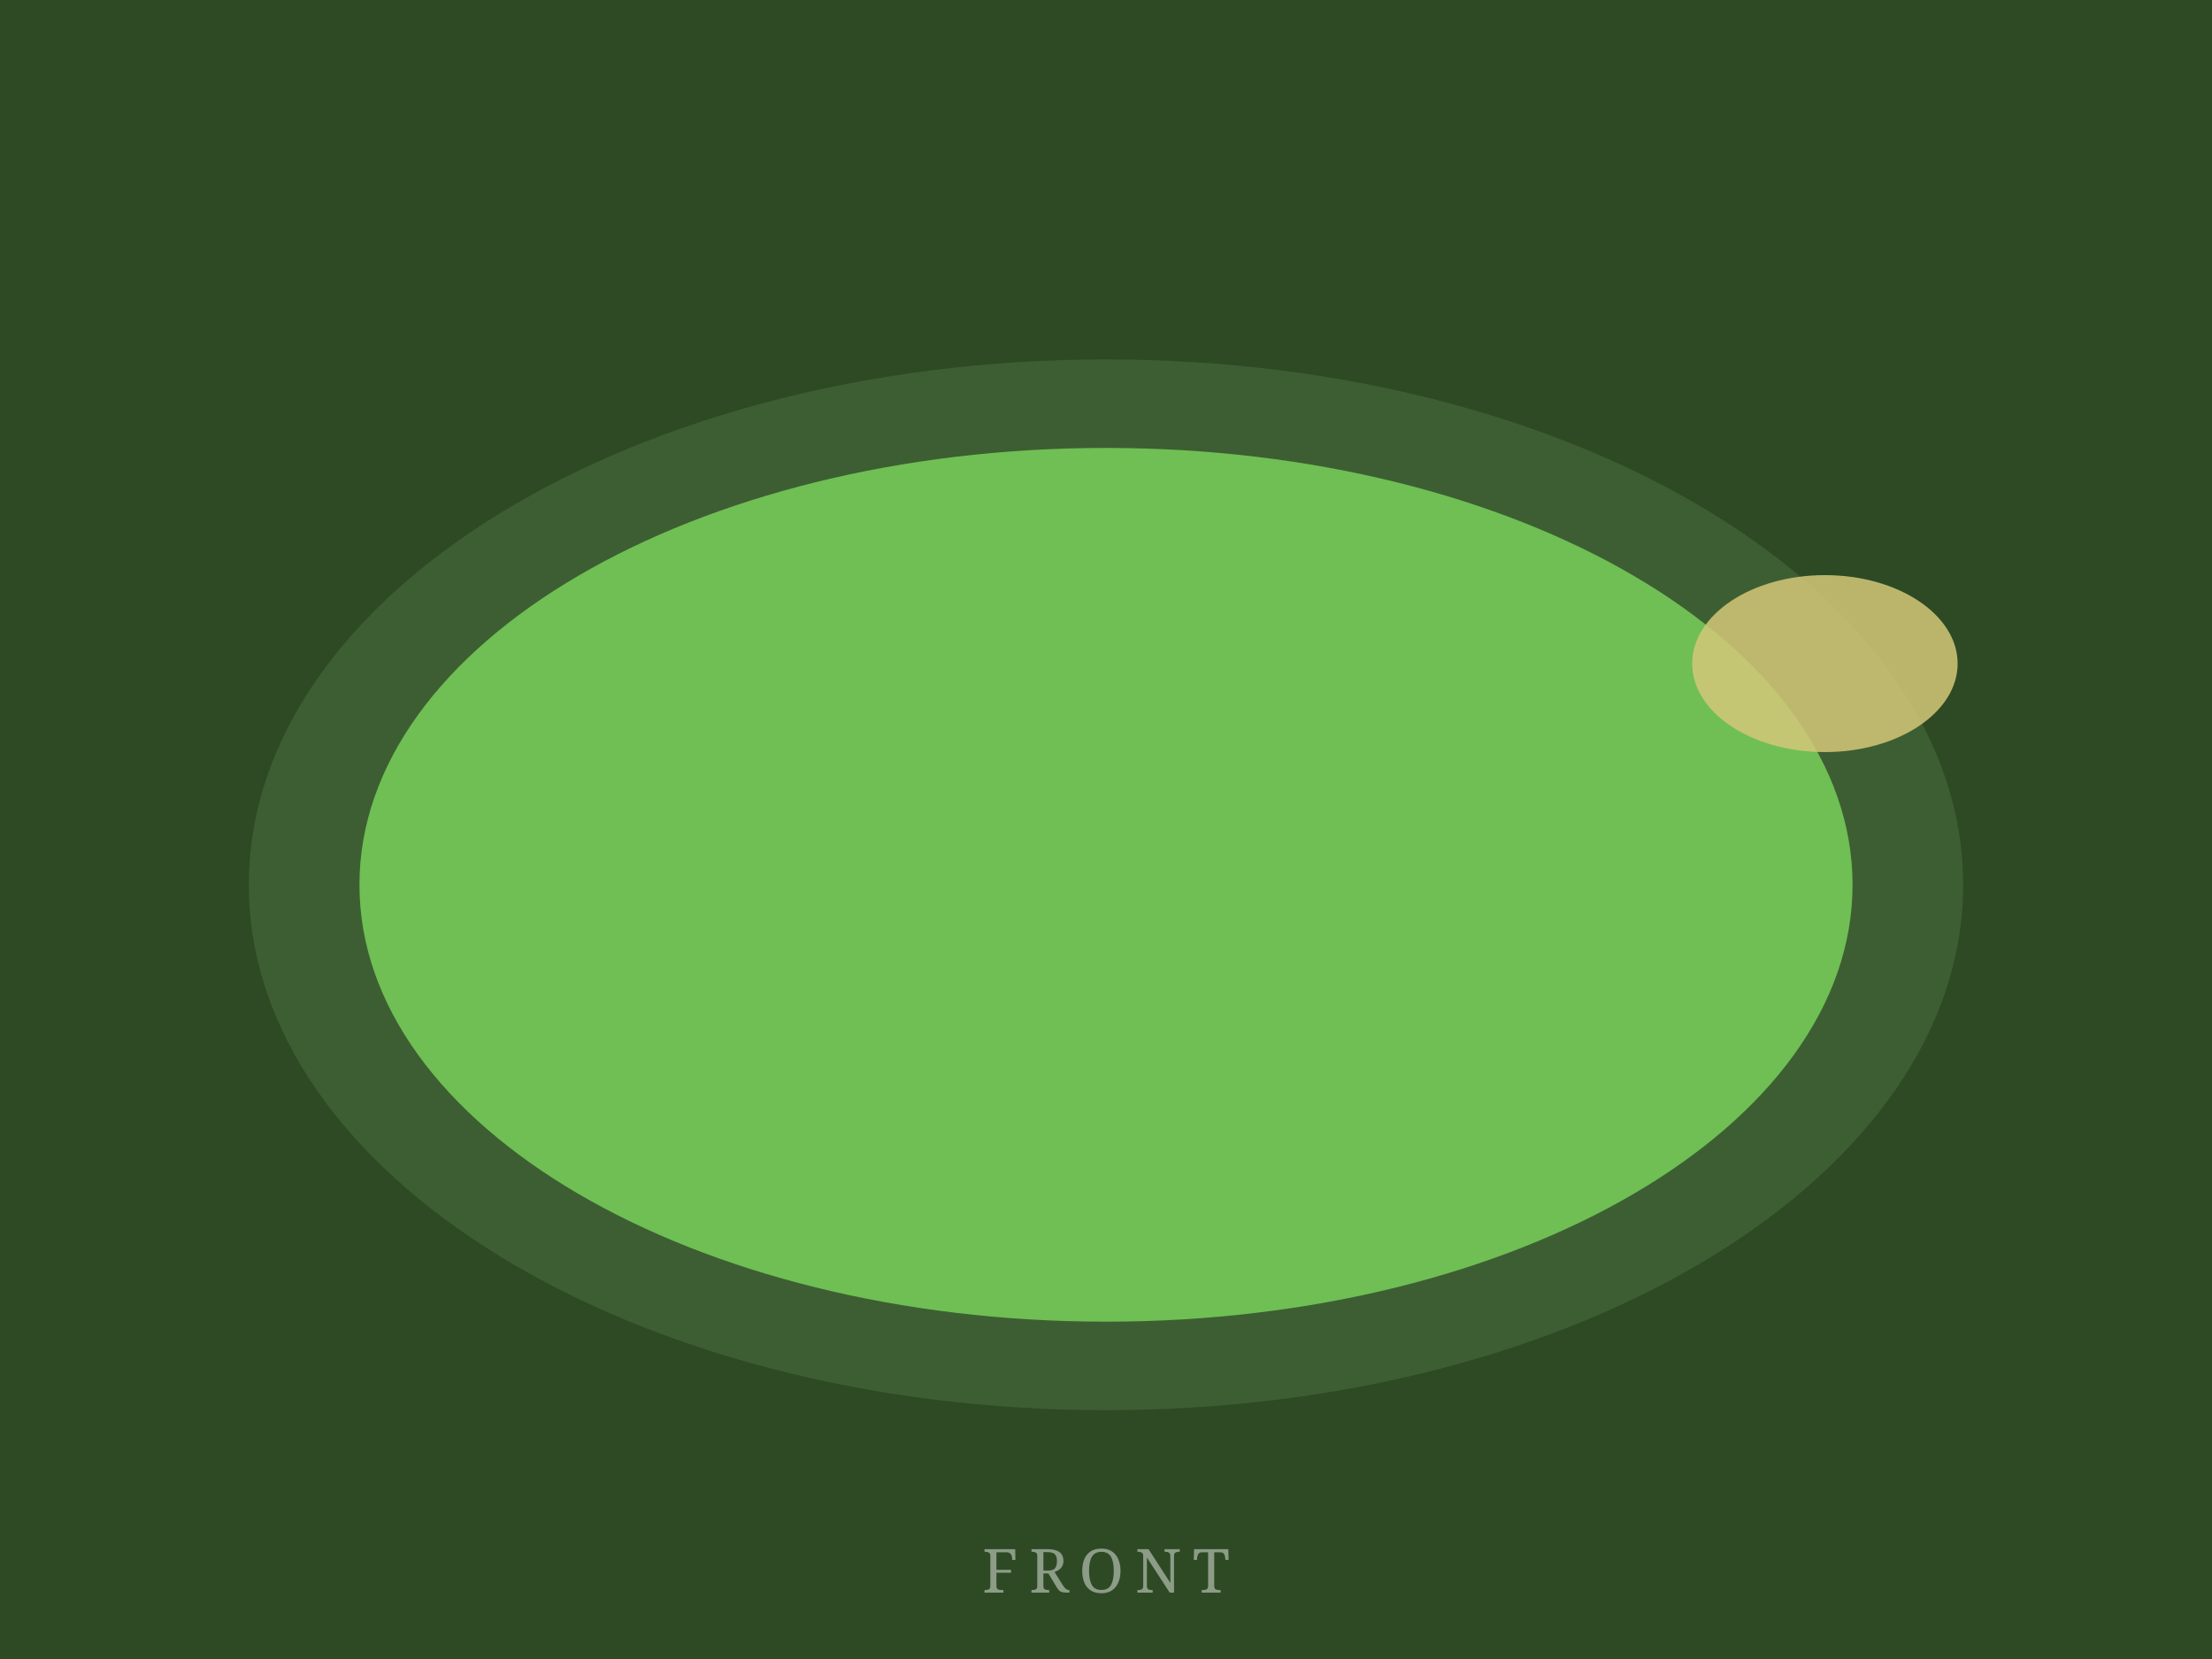
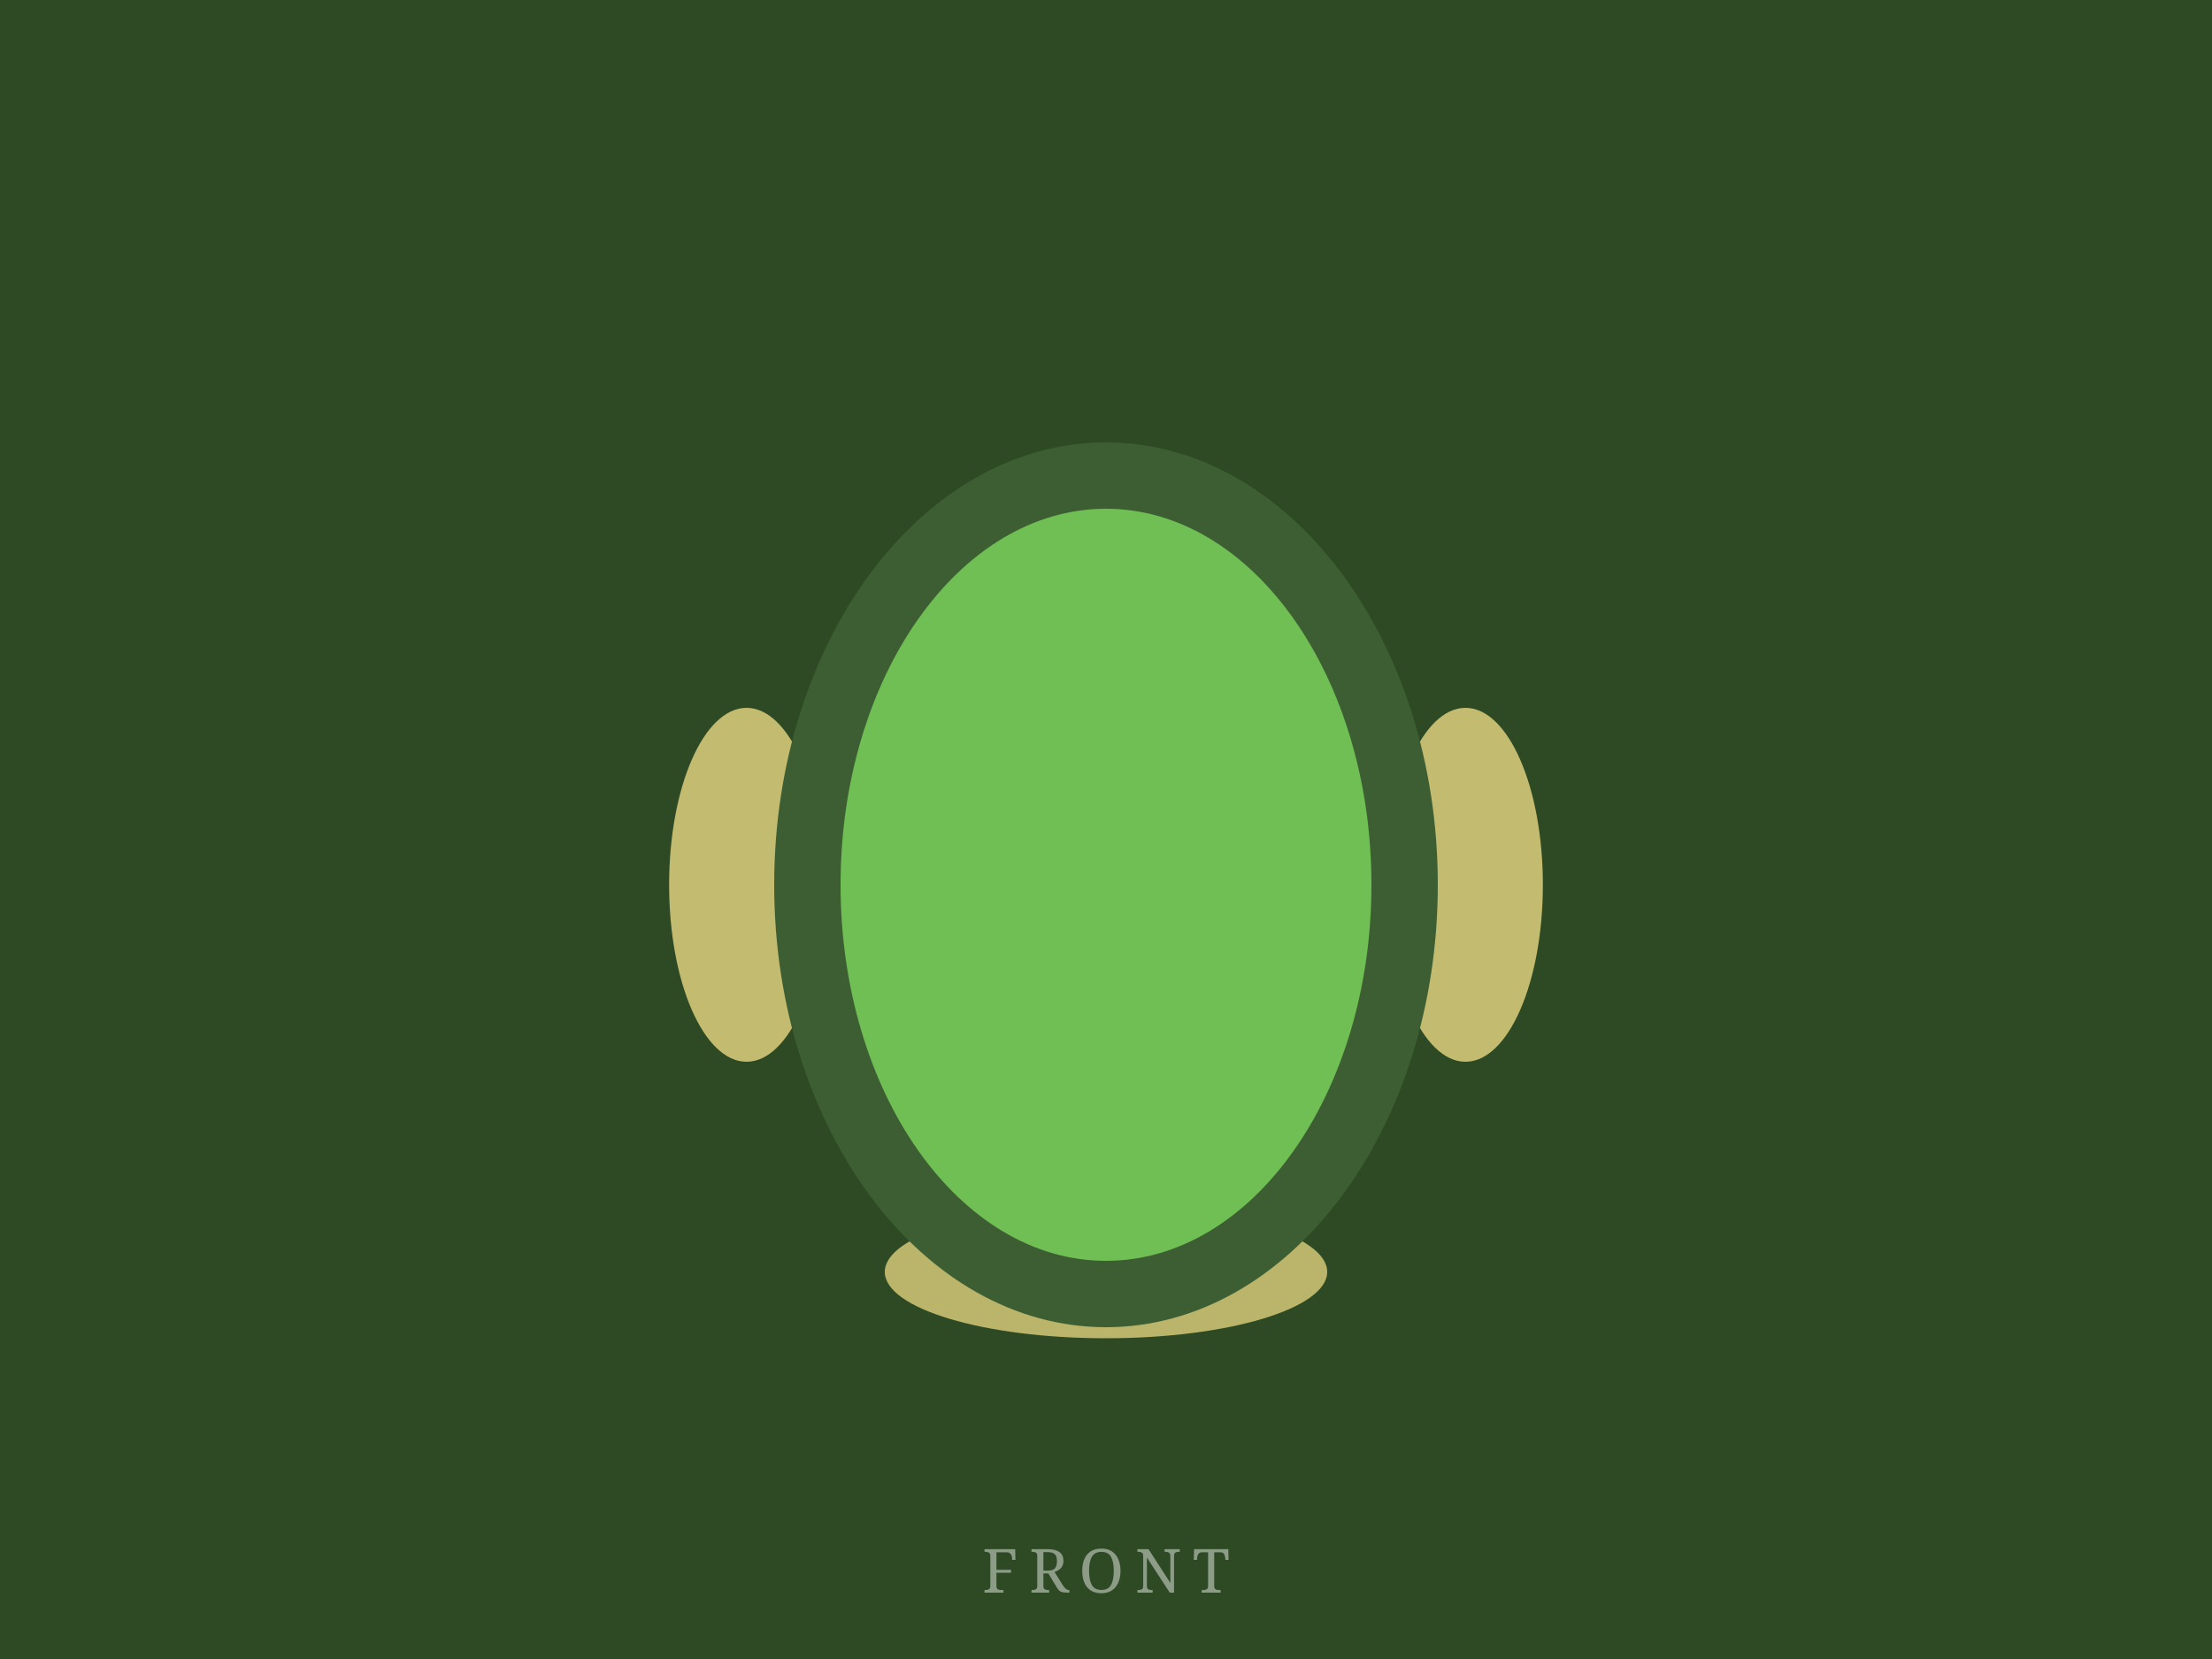
<svg xmlns="http://www.w3.org/2000/svg" viewBox="0 0 400 300">
  <rect width="400" height="300" fill="#2D4A24" />
-   <ellipse cx="200" cy="160" rx="155" ry="95" fill="#3D5E32" />
-   <ellipse cx="200" cy="160" rx="135" ry="79" fill="#6FBF54" />
-   <ellipse cx="330" cy="120" rx="24" ry="16" fill="#D4C878" opacity="0.85" />
+   <ellipse cx="135" cy="160" rx="14" ry="32" fill="#D4C878" opacity="0.9" />
+   <ellipse cx="265" cy="160" rx="14" ry="32" fill="#D4C878" opacity="0.9" />
+   <ellipse cx="200" cy="230" rx="40" ry="12" fill="#D4C878" opacity="0.85" />
+   <ellipse cx="200" cy="160" rx="60" ry="80" fill="#3D5E32" />
+   <ellipse cx="200" cy="160" rx="48" ry="68" fill="#6FBF54" />
  <text x="200" y="288" text-anchor="middle" font-size="11" fill="rgba(255,255,255,0.45)" font-family="Lora, serif" letter-spacing="2">FRONT</text>
</svg>
